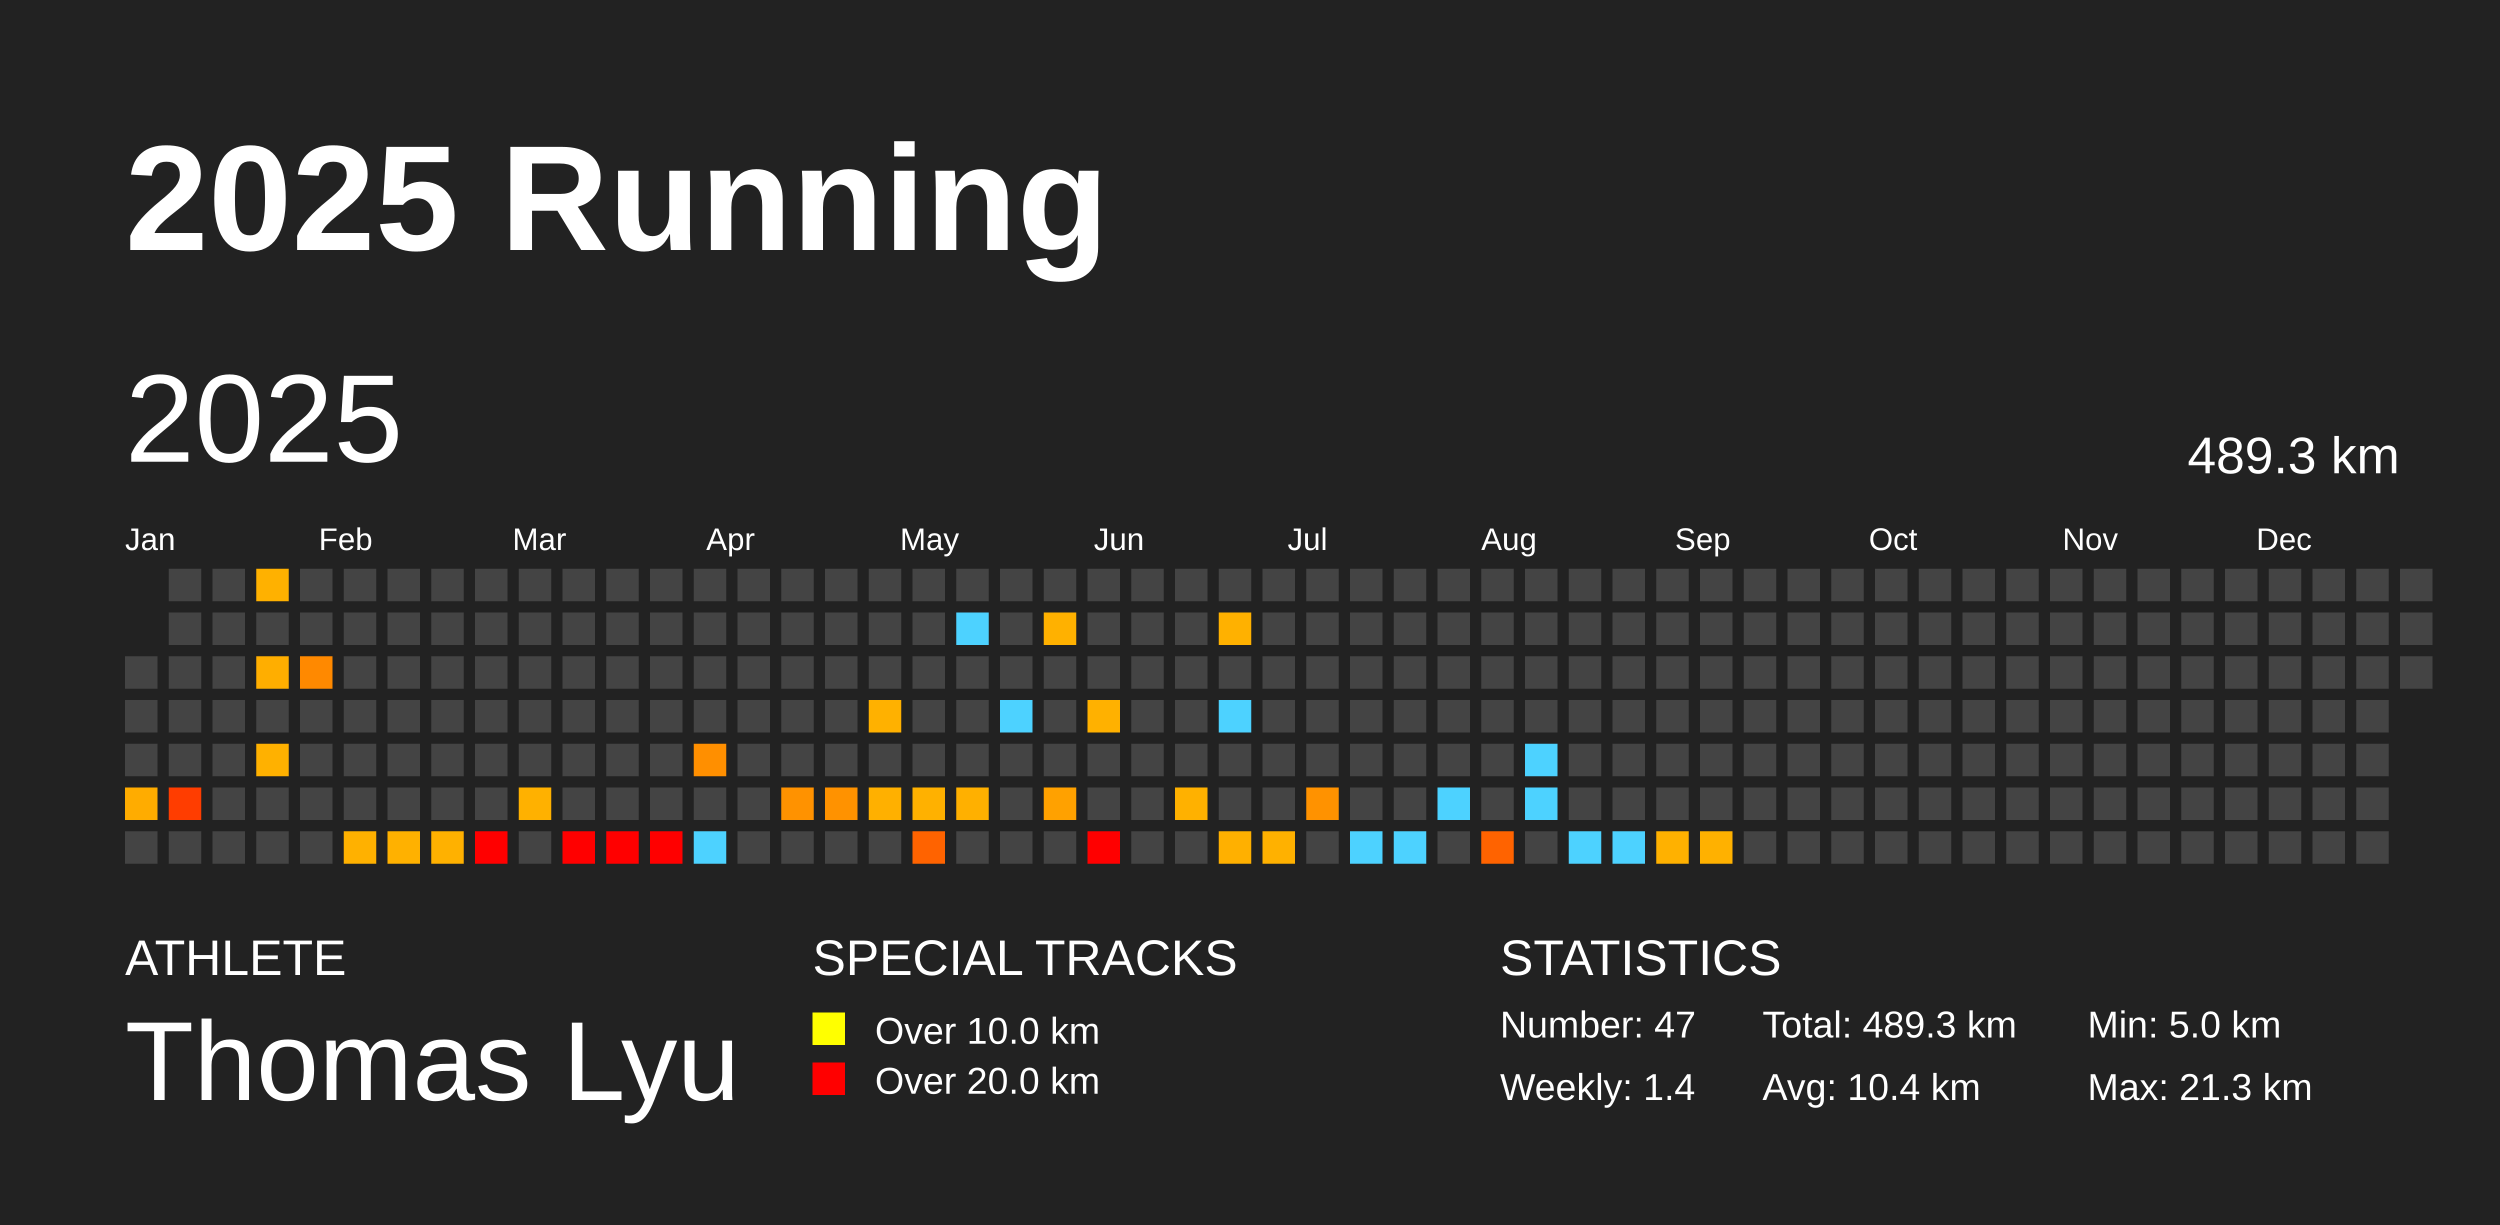
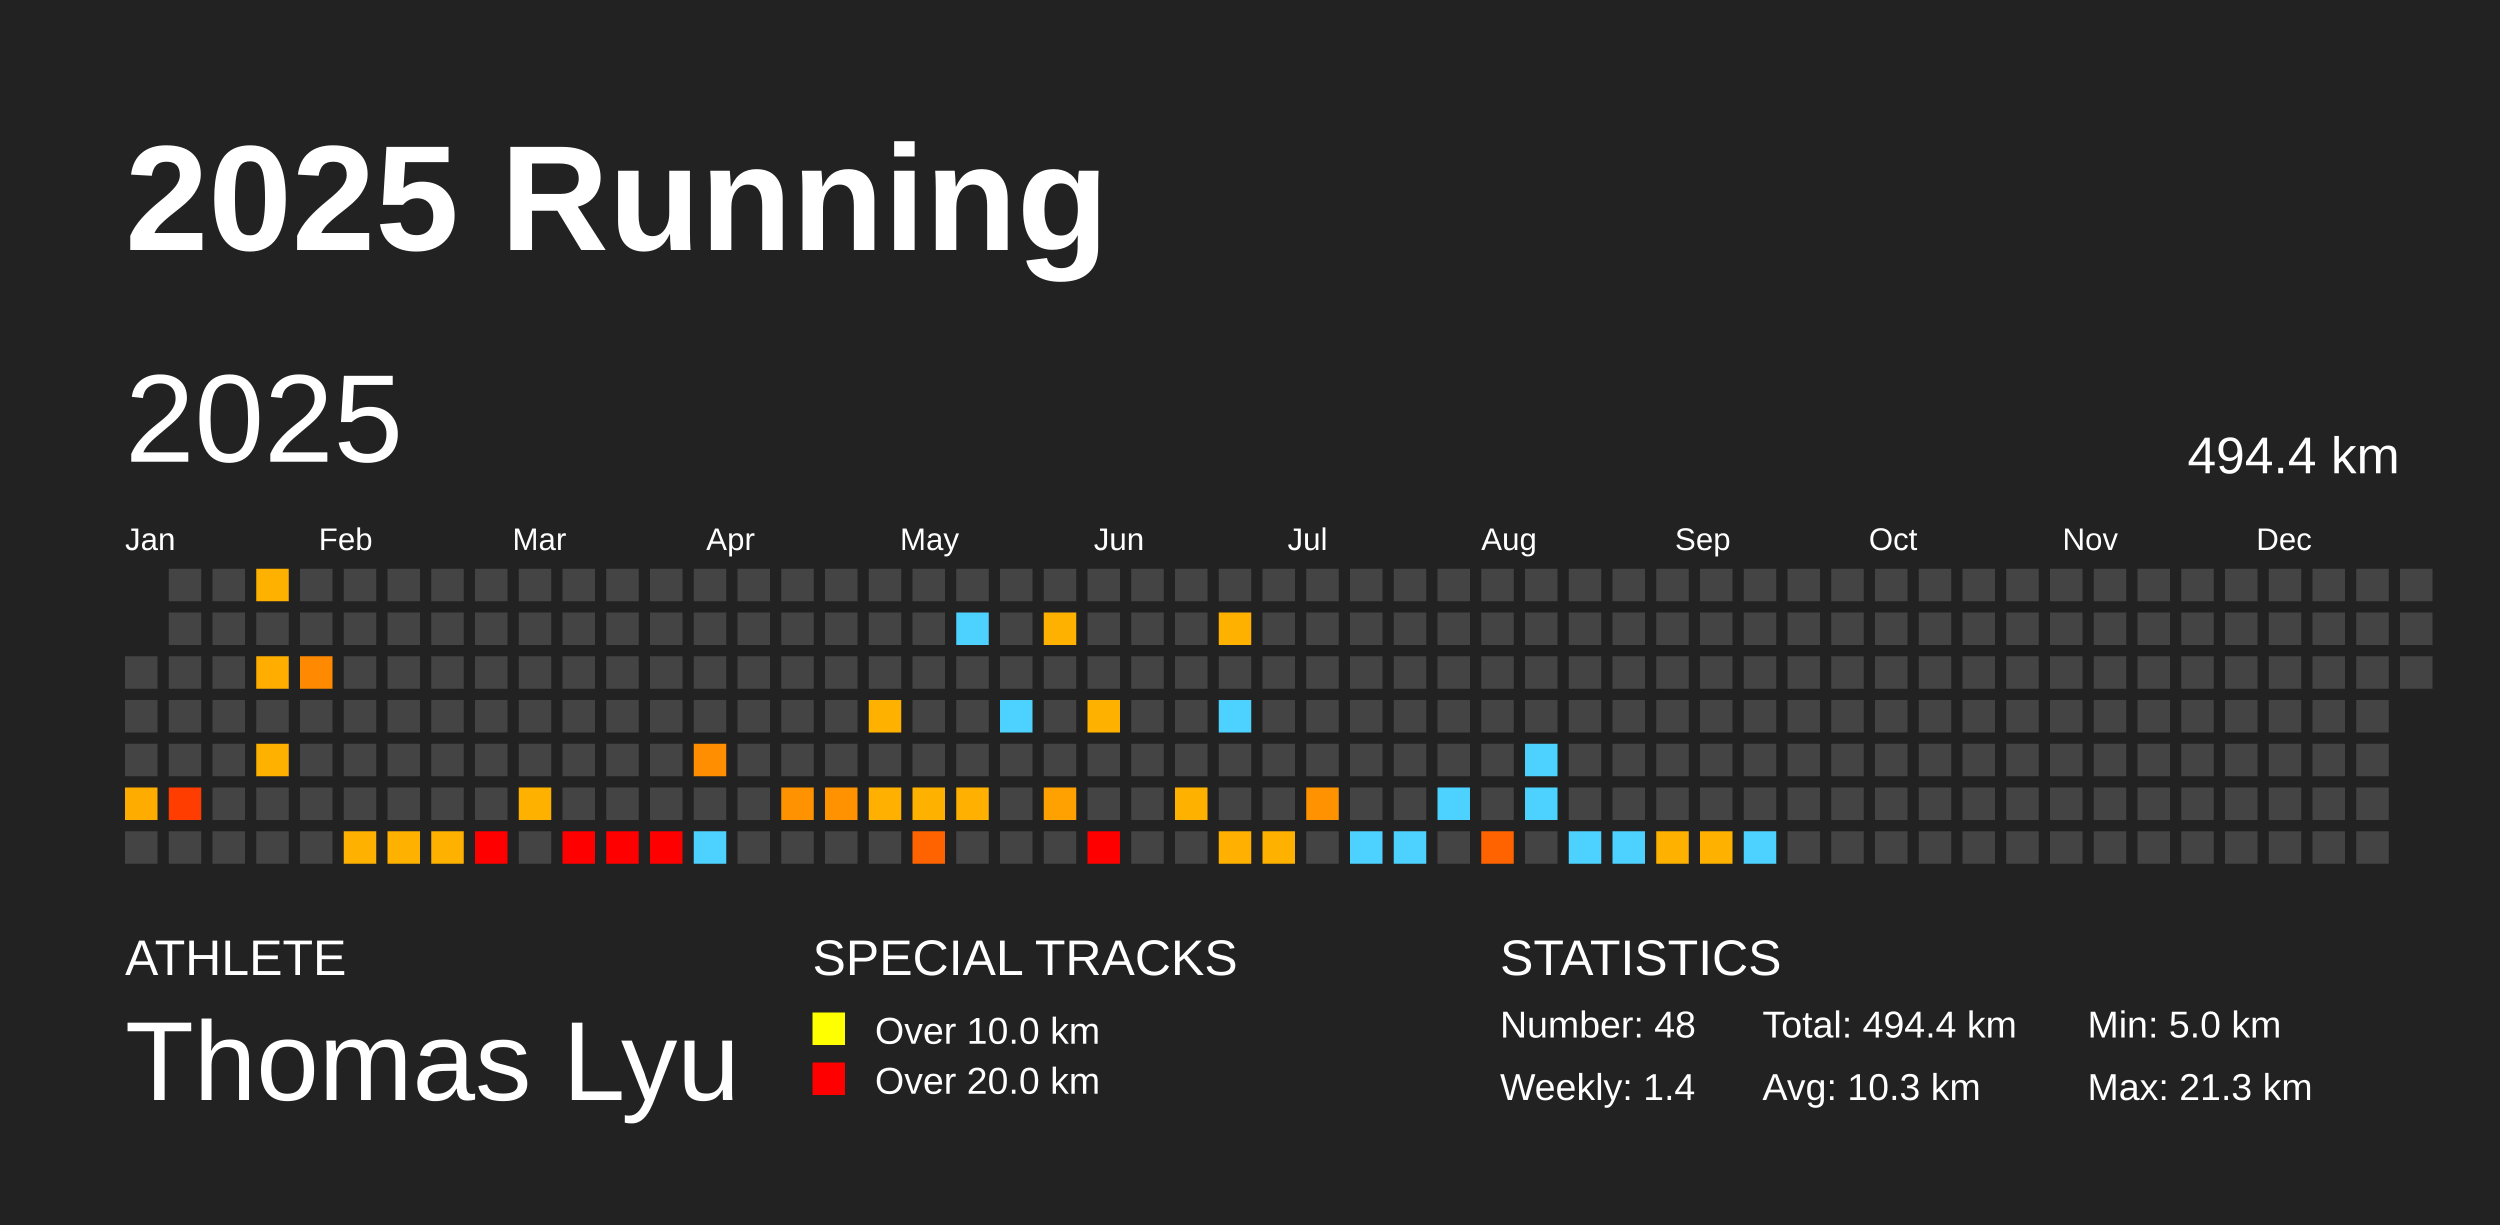
<svg xmlns="http://www.w3.org/2000/svg" baseProfile="full" height="98mm" version="1.1" viewBox="0,0,200,98" width="200mm">
  <defs />
  <rect fill="#222222" height="98" width="200" x="0" y="0" />
  <text fill="#FFFFFF" style="font-size:12px; font-family:Arial; font-weight:bold;" x="10" y="20">2025 Running</text>
  <text fill="#FFFFFF" style="font-size:4px; font-family:Arial" x="10" y="78">ATHLETE</text>
  <text fill="#FFFFFF" style="font-size:9px; font-family:Arial" x="10" y="88">Thomas Lyu</text>
  <text fill="#FFFFFF" style="font-size:4px; font-family:Arial" x="65" y="78">SPECIAL TRACKS</text>
  <rect fill="yellow" height="2.6" width="2.6" x="65" y="81" />
  <text fill="#FFFFFF" style="font-size:3px; font-family:Arial" x="70" y="83.5">Over 10.0 km</text>
  <rect fill="red" height="2.6" width="2.6" x="65" y="85" />
  <text fill="#FFFFFF" style="font-size:3px; font-family:Arial" x="70" y="87.5">Over 20.0 km</text>
  <text fill="#FFFFFF" style="font-size:4px; font-family:Arial" x="120" y="78">STATISTICS</text>
-   <text fill="#FFFFFF" style="font-size:3px; font-family:Arial" x="120" y="83">Number: 47</text>
+   <text fill="#FFFFFF" style="font-size:3px; font-family:Arial" x="120" y="83">Number: 48</text>
  <text fill="#FFFFFF" style="font-size:3px; font-family:Arial" x="120" y="88">Weekly: 1.4</text>
-   <text fill="#FFFFFF" style="font-size:3px; font-family:Arial" x="141" y="83">Total: 489.3 km</text>
-   <text fill="#FFFFFF" style="font-size:3px; font-family:Arial" x="141" y="88">Avg: 10.4 km</text>
+   <text fill="#FFFFFF" style="font-size:3px; font-family:Arial" x="141" y="83">Total: 494.4 km</text>
+   <text fill="#FFFFFF" style="font-size:3px; font-family:Arial" x="141" y="88">Avg: 10.3 km</text>
  <text fill="#FFFFFF" style="font-size:3px; font-family:Arial" x="167" y="83">Min: 5.0 km</text>
  <text fill="#FFFFFF" style="font-size:3px; font-family:Arial" x="167" y="88">Max: 21.3 km</text>
  <text dominant-baseline="hanging" fill="#FFFFFF" style="font-size:10.0px; font-family:Arial;" x="10" y="30">2025</text>
-   <text dominant-baseline="hanging" fill="#FFFFFF" style="font-size:4.125px; font-family:Arial;" x="175" y="35">489.3 km</text>
+   <text dominant-baseline="hanging" fill="#FFFFFF" style="font-size:4.125px; font-family:Arial;" x="175" y="35">494.4 km</text>
  <text fill="#FFFFFF" style="font-size:2.5px; font-family:Arial" x="10.0" y="44">Jan</text>
  <text fill="#FFFFFF" style="font-size:2.5px; font-family:Arial" x="25.5" y="44">Feb</text>
  <text fill="#FFFFFF" style="font-size:2.5px; font-family:Arial" x="41.0" y="44">Mar</text>
  <text fill="#FFFFFF" style="font-size:2.5px; font-family:Arial" x="56.5" y="44">Apr</text>
  <text fill="#FFFFFF" style="font-size:2.5px; font-family:Arial" x="72.0" y="44">May</text>
  <text fill="#FFFFFF" style="font-size:2.5px; font-family:Arial" x="87.5" y="44">Jun</text>
  <text fill="#FFFFFF" style="font-size:2.5px; font-family:Arial" x="103.0" y="44">Jul</text>
  <text fill="#FFFFFF" style="font-size:2.5px; font-family:Arial" x="118.5" y="44">Aug</text>
  <text fill="#FFFFFF" style="font-size:2.5px; font-family:Arial" x="134.0" y="44">Sep</text>
  <text fill="#FFFFFF" style="font-size:2.5px; font-family:Arial" x="149.5" y="44">Oct</text>
  <text fill="#FFFFFF" style="font-size:2.5px; font-family:Arial" x="165.0" y="44">Nov</text>
  <text fill="#FFFFFF" style="font-size:2.5px; font-family:Arial" x="180.5" y="44">Dec</text>
  <rect fill="#444444" height="2.6" width="2.6" x="10.0" y="52.5" />
  <rect fill="#444444" height="2.6" width="2.6" x="10.0" y="56.0" />
  <rect fill="#444444" height="2.6" width="2.6" x="10.0" y="59.5" />
  <rect fill="#ffac00" height="2.6" width="2.6" x="10.0" y="63.0" />
  <rect fill="#444444" height="2.6" width="2.6" x="10.0" y="66.5" />
  <rect fill="#444444" height="2.6" width="2.6" x="13.5" y="45.5" />
  <rect fill="#444444" height="2.6" width="2.6" x="13.5" y="49.0" />
  <rect fill="#444444" height="2.6" width="2.6" x="13.5" y="52.5" />
  <rect fill="#444444" height="2.6" width="2.6" x="13.5" y="56.0" />
  <rect fill="#444444" height="2.6" width="2.6" x="13.5" y="59.5" />
  <rect fill="#ff3d00" height="2.6" width="2.6" x="13.5" y="63.0" />
  <rect fill="#444444" height="2.6" width="2.6" x="13.5" y="66.5" />
  <rect fill="#444444" height="2.6" width="2.6" x="17.0" y="45.5" />
  <rect fill="#444444" height="2.6" width="2.6" x="17.0" y="49.0" />
  <rect fill="#444444" height="2.6" width="2.6" x="17.0" y="52.5" />
  <rect fill="#444444" height="2.6" width="2.6" x="17.0" y="56.0" />
  <rect fill="#444444" height="2.6" width="2.6" x="17.0" y="59.5" />
  <rect fill="#444444" height="2.6" width="2.6" x="17.0" y="63.0" />
  <rect fill="#444444" height="2.6" width="2.6" x="17.0" y="66.5" />
  <rect fill="#ffb100" height="2.6" width="2.6" x="20.5" y="45.5" />
  <rect fill="#444444" height="2.6" width="2.6" x="20.5" y="49.0" />
  <rect fill="#ffae00" height="2.6" width="2.6" x="20.5" y="52.5" />
  <rect fill="#444444" height="2.6" width="2.6" x="20.5" y="56.0" />
  <rect fill="#ffb100" height="2.6" width="2.6" x="20.5" y="59.5" />
  <rect fill="#444444" height="2.6" width="2.6" x="20.5" y="63.0" />
  <rect fill="#444444" height="2.6" width="2.6" x="20.5" y="66.5" />
  <rect fill="#444444" height="2.6" width="2.6" x="24.0" y="45.5" />
  <rect fill="#444444" height="2.6" width="2.6" x="24.0" y="49.0" />
  <rect fill="#ff8900" height="2.6" width="2.6" x="24.0" y="52.5" />
  <rect fill="#444444" height="2.6" width="2.6" x="24.0" y="56.0" />
  <rect fill="#444444" height="2.6" width="2.6" x="24.0" y="59.5" />
  <rect fill="#444444" height="2.6" width="2.6" x="24.0" y="63.0" />
  <rect fill="#444444" height="2.6" width="2.6" x="24.0" y="66.5" />
  <rect fill="#444444" height="2.6" width="2.6" x="27.5" y="45.5" />
  <rect fill="#444444" height="2.6" width="2.6" x="27.5" y="49.0" />
  <rect fill="#444444" height="2.6" width="2.6" x="27.5" y="52.5" />
  <rect fill="#444444" height="2.6" width="2.6" x="27.5" y="56.0" />
  <rect fill="#444444" height="2.6" width="2.6" x="27.5" y="59.5" />
  <rect fill="#444444" height="2.6" width="2.6" x="27.5" y="63.0" />
  <rect fill="#ffb100" height="2.6" width="2.6" x="27.5" y="66.5" />
  <rect fill="#444444" height="2.6" width="2.6" x="31.0" y="45.5" />
  <rect fill="#444444" height="2.6" width="2.6" x="31.0" y="49.0" />
  <rect fill="#444444" height="2.6" width="2.6" x="31.0" y="52.5" />
  <rect fill="#444444" height="2.6" width="2.6" x="31.0" y="56.0" />
  <rect fill="#444444" height="2.6" width="2.6" x="31.0" y="59.5" />
  <rect fill="#444444" height="2.6" width="2.6" x="31.0" y="63.0" />
  <rect fill="#ffb100" height="2.6" width="2.6" x="31.0" y="66.5" />
  <rect fill="#444444" height="2.6" width="2.6" x="34.5" y="45.5" />
  <rect fill="#444444" height="2.6" width="2.6" x="34.5" y="49.0" />
  <rect fill="#444444" height="2.6" width="2.6" x="34.5" y="52.5" />
  <rect fill="#444444" height="2.6" width="2.6" x="34.5" y="56.0" />
  <rect fill="#444444" height="2.6" width="2.6" x="34.5" y="59.5" />
  <rect fill="#444444" height="2.6" width="2.6" x="34.5" y="63.0" />
  <rect fill="#ffb100" height="2.6" width="2.6" x="34.5" y="66.5" />
  <rect fill="#444444" height="2.6" width="2.6" x="38.0" y="45.5" />
  <rect fill="#444444" height="2.6" width="2.6" x="38.0" y="49.0" />
  <rect fill="#444444" height="2.6" width="2.6" x="38.0" y="52.5" />
  <rect fill="#444444" height="2.6" width="2.6" x="38.0" y="56.0" />
  <rect fill="#444444" height="2.6" width="2.6" x="38.0" y="59.5" />
  <rect fill="#444444" height="2.6" width="2.6" x="38.0" y="63.0" />
  <rect fill="red" height="2.6" width="2.6" x="38.0" y="66.5" />
  <rect fill="#444444" height="2.6" width="2.6" x="41.5" y="45.5" />
  <rect fill="#444444" height="2.6" width="2.6" x="41.5" y="49.0" />
  <rect fill="#444444" height="2.6" width="2.6" x="41.5" y="52.5" />
  <rect fill="#444444" height="2.6" width="2.6" x="41.5" y="56.0" />
  <rect fill="#444444" height="2.6" width="2.6" x="41.5" y="59.5" />
  <rect fill="#ffb100" height="2.6" width="2.6" x="41.5" y="63.0" />
  <rect fill="#444444" height="2.6" width="2.6" x="41.5" y="66.5" />
  <rect fill="#444444" height="2.6" width="2.6" x="45.0" y="45.5" />
  <rect fill="#444444" height="2.6" width="2.6" x="45.0" y="49.0" />
  <rect fill="#444444" height="2.6" width="2.6" x="45.0" y="52.5" />
  <rect fill="#444444" height="2.6" width="2.6" x="45.0" y="56.0" />
  <rect fill="#444444" height="2.6" width="2.6" x="45.0" y="59.5" />
  <rect fill="#444444" height="2.6" width="2.6" x="45.0" y="63.0" />
  <rect fill="red" height="2.6" width="2.6" x="45.0" y="66.5" />
  <rect fill="#444444" height="2.6" width="2.6" x="48.5" y="45.5" />
  <rect fill="#444444" height="2.6" width="2.6" x="48.5" y="49.0" />
  <rect fill="#444444" height="2.6" width="2.6" x="48.5" y="52.5" />
  <rect fill="#444444" height="2.6" width="2.6" x="48.5" y="56.0" />
  <rect fill="#444444" height="2.6" width="2.6" x="48.5" y="59.5" />
  <rect fill="#444444" height="2.6" width="2.6" x="48.5" y="63.0" />
  <rect fill="red" height="2.6" width="2.6" x="48.5" y="66.5" />
  <rect fill="#444444" height="2.6" width="2.6" x="52.0" y="45.5" />
  <rect fill="#444444" height="2.6" width="2.6" x="52.0" y="49.0" />
  <rect fill="#444444" height="2.6" width="2.6" x="52.0" y="52.5" />
  <rect fill="#444444" height="2.6" width="2.6" x="52.0" y="56.0" />
  <rect fill="#444444" height="2.6" width="2.6" x="52.0" y="59.5" />
  <rect fill="#444444" height="2.6" width="2.6" x="52.0" y="63.0" />
  <rect fill="red" height="2.6" width="2.6" x="52.0" y="66.5" />
  <rect fill="#444444" height="2.6" width="2.6" x="55.5" y="45.5" />
  <rect fill="#444444" height="2.6" width="2.6" x="55.5" y="49.0" />
  <rect fill="#444444" height="2.6" width="2.6" x="55.5" y="52.5" />
  <rect fill="#444444" height="2.6" width="2.6" x="55.5" y="56.0" />
  <rect fill="#ff8f00" height="2.6" width="2.6" x="55.5" y="59.5" />
  <rect fill="#444444" height="2.6" width="2.6" x="55.5" y="63.0" />
  <rect fill="#4dd2ff" height="2.6" width="2.6" x="55.5" y="66.5" />
  <rect fill="#444444" height="2.6" width="2.6" x="59.0" y="45.5" />
  <rect fill="#444444" height="2.6" width="2.6" x="59.0" y="49.0" />
  <rect fill="#444444" height="2.6" width="2.6" x="59.0" y="52.5" />
  <rect fill="#444444" height="2.6" width="2.6" x="59.0" y="56.0" />
  <rect fill="#444444" height="2.6" width="2.6" x="59.0" y="59.5" />
  <rect fill="#444444" height="2.6" width="2.6" x="59.0" y="63.0" />
  <rect fill="#444444" height="2.6" width="2.6" x="59.0" y="66.5" />
  <rect fill="#444444" height="2.6" width="2.6" x="62.5" y="45.5" />
  <rect fill="#444444" height="2.6" width="2.6" x="62.5" y="49.0" />
  <rect fill="#444444" height="2.6" width="2.6" x="62.5" y="52.5" />
  <rect fill="#444444" height="2.6" width="2.6" x="62.5" y="56.0" />
  <rect fill="#444444" height="2.6" width="2.6" x="62.5" y="59.5" />
  <rect fill="#ff9200" height="2.6" width="2.6" x="62.5" y="63.0" />
  <rect fill="#444444" height="2.6" width="2.6" x="62.5" y="66.5" />
  <rect fill="#444444" height="2.6" width="2.6" x="66.0" y="45.5" />
  <rect fill="#444444" height="2.6" width="2.6" x="66.0" y="49.0" />
  <rect fill="#444444" height="2.6" width="2.6" x="66.0" y="52.5" />
  <rect fill="#444444" height="2.6" width="2.6" x="66.0" y="56.0" />
  <rect fill="#444444" height="2.6" width="2.6" x="66.0" y="59.5" />
  <rect fill="#ff9200" height="2.6" width="2.6" x="66.0" y="63.0" />
  <rect fill="#444444" height="2.6" width="2.6" x="66.0" y="66.5" />
  <rect fill="#444444" height="2.6" width="2.6" x="69.5" y="45.5" />
  <rect fill="#444444" height="2.6" width="2.6" x="69.5" y="49.0" />
  <rect fill="#444444" height="2.6" width="2.6" x="69.5" y="52.5" />
  <rect fill="#ffb100" height="2.6" width="2.6" x="69.5" y="56.0" />
  <rect fill="#444444" height="2.6" width="2.6" x="69.5" y="59.5" />
  <rect fill="#ffb000" height="2.6" width="2.6" x="69.5" y="63.0" />
  <rect fill="#444444" height="2.6" width="2.6" x="69.5" y="66.5" />
  <rect fill="#444444" height="2.6" width="2.6" x="73.0" y="45.5" />
  <rect fill="#444444" height="2.6" width="2.6" x="73.0" y="49.0" />
  <rect fill="#444444" height="2.6" width="2.6" x="73.0" y="52.5" />
  <rect fill="#444444" height="2.6" width="2.6" x="73.0" y="56.0" />
  <rect fill="#444444" height="2.6" width="2.6" x="73.0" y="59.5" />
  <rect fill="#ffb100" height="2.6" width="2.6" x="73.0" y="63.0" />
  <rect fill="#ff6300" height="2.6" width="2.6" x="73.0" y="66.5" />
  <rect fill="#444444" height="2.6" width="2.6" x="76.5" y="45.5" />
  <rect fill="#4dd2ff" height="2.6" width="2.6" x="76.5" y="49.0" />
  <rect fill="#444444" height="2.6" width="2.6" x="76.5" y="52.5" />
  <rect fill="#444444" height="2.6" width="2.6" x="76.5" y="56.0" />
  <rect fill="#444444" height="2.6" width="2.6" x="76.5" y="59.5" />
  <rect fill="#ffb000" height="2.6" width="2.6" x="76.5" y="63.0" />
  <rect fill="#444444" height="2.6" width="2.6" x="76.5" y="66.5" />
  <rect fill="#444444" height="2.6" width="2.6" x="80.0" y="45.5" />
  <rect fill="#444444" height="2.6" width="2.6" x="80.0" y="49.0" />
  <rect fill="#444444" height="2.6" width="2.6" x="80.0" y="52.5" />
  <rect fill="#4dd2ff" height="2.6" width="2.6" x="80.0" y="56.0" />
  <rect fill="#444444" height="2.6" width="2.6" x="80.0" y="59.5" />
  <rect fill="#444444" height="2.6" width="2.6" x="80.0" y="63.0" />
  <rect fill="#444444" height="2.6" width="2.6" x="80.0" y="66.5" />
  <rect fill="#444444" height="2.6" width="2.6" x="83.5" y="45.5" />
  <rect fill="#ffb100" height="2.6" width="2.6" x="83.5" y="49.0" />
  <rect fill="#444444" height="2.6" width="2.6" x="83.5" y="52.5" />
  <rect fill="#444444" height="2.6" width="2.6" x="83.5" y="56.0" />
  <rect fill="#444444" height="2.6" width="2.6" x="83.5" y="59.5" />
  <rect fill="#ffa100" height="2.6" width="2.6" x="83.5" y="63.0" />
  <rect fill="#444444" height="2.6" width="2.6" x="83.5" y="66.5" />
  <rect fill="#444444" height="2.6" width="2.6" x="87.0" y="45.5" />
  <rect fill="#444444" height="2.6" width="2.6" x="87.0" y="49.0" />
  <rect fill="#444444" height="2.6" width="2.6" x="87.0" y="52.5" />
  <rect fill="#ffb100" height="2.6" width="2.6" x="87.0" y="56.0" />
  <rect fill="#444444" height="2.6" width="2.6" x="87.0" y="59.5" />
  <rect fill="#444444" height="2.6" width="2.6" x="87.0" y="63.0" />
  <rect fill="red" height="2.6" width="2.6" x="87.0" y="66.5" />
  <rect fill="#444444" height="2.6" width="2.6" x="90.5" y="45.5" />
  <rect fill="#444444" height="2.6" width="2.6" x="90.5" y="49.0" />
  <rect fill="#444444" height="2.6" width="2.6" x="90.5" y="52.5" />
  <rect fill="#444444" height="2.6" width="2.6" x="90.5" y="56.0" />
  <rect fill="#444444" height="2.6" width="2.6" x="90.5" y="59.5" />
  <rect fill="#444444" height="2.6" width="2.6" x="90.5" y="63.0" />
  <rect fill="#444444" height="2.6" width="2.6" x="90.5" y="66.5" />
  <rect fill="#444444" height="2.6" width="2.6" x="94.0" y="45.5" />
  <rect fill="#444444" height="2.6" width="2.6" x="94.0" y="49.0" />
  <rect fill="#444444" height="2.6" width="2.6" x="94.0" y="52.5" />
  <rect fill="#444444" height="2.6" width="2.6" x="94.0" y="56.0" />
  <rect fill="#444444" height="2.6" width="2.6" x="94.0" y="59.5" />
  <rect fill="#ffb100" height="2.6" width="2.6" x="94.0" y="63.0" />
  <rect fill="#444444" height="2.6" width="2.6" x="94.0" y="66.5" />
  <rect fill="#444444" height="2.6" width="2.6" x="97.5" y="45.5" />
  <rect fill="#ffb100" height="2.6" width="2.6" x="97.5" y="49.0" />
  <rect fill="#444444" height="2.6" width="2.6" x="97.5" y="52.5" />
  <rect fill="#4dd2ff" height="2.6" width="2.6" x="97.5" y="56.0" />
  <rect fill="#444444" height="2.6" width="2.6" x="97.5" y="59.5" />
  <rect fill="#444444" height="2.6" width="2.6" x="97.5" y="63.0" />
  <rect fill="#ffb000" height="2.6" width="2.6" x="97.5" y="66.5" />
  <rect fill="#444444" height="2.6" width="2.6" x="101.0" y="45.5" />
  <rect fill="#444444" height="2.6" width="2.6" x="101.0" y="49.0" />
  <rect fill="#444444" height="2.6" width="2.6" x="101.0" y="52.5" />
  <rect fill="#444444" height="2.6" width="2.6" x="101.0" y="56.0" />
  <rect fill="#444444" height="2.6" width="2.6" x="101.0" y="59.5" />
  <rect fill="#444444" height="2.6" width="2.6" x="101.0" y="63.0" />
  <rect fill="#ffb100" height="2.6" width="2.6" x="101.0" y="66.5" />
  <rect fill="#444444" height="2.6" width="2.6" x="104.5" y="45.5" />
  <rect fill="#444444" height="2.6" width="2.6" x="104.5" y="49.0" />
  <rect fill="#444444" height="2.6" width="2.6" x="104.5" y="52.5" />
  <rect fill="#444444" height="2.6" width="2.6" x="104.5" y="56.0" />
  <rect fill="#444444" height="2.6" width="2.6" x="104.5" y="59.5" />
  <rect fill="#ff9200" height="2.6" width="2.6" x="104.5" y="63.0" />
  <rect fill="#444444" height="2.6" width="2.6" x="104.5" y="66.5" />
  <rect fill="#444444" height="2.6" width="2.6" x="108.0" y="45.5" />
  <rect fill="#444444" height="2.6" width="2.6" x="108.0" y="49.0" />
  <rect fill="#444444" height="2.6" width="2.6" x="108.0" y="52.5" />
  <rect fill="#444444" height="2.6" width="2.6" x="108.0" y="56.0" />
  <rect fill="#444444" height="2.6" width="2.6" x="108.0" y="59.5" />
  <rect fill="#444444" height="2.6" width="2.6" x="108.0" y="63.0" />
  <rect fill="#4dd2ff" height="2.6" width="2.6" x="108.0" y="66.5" />
  <rect fill="#444444" height="2.6" width="2.6" x="111.5" y="45.5" />
  <rect fill="#444444" height="2.6" width="2.6" x="111.5" y="49.0" />
  <rect fill="#444444" height="2.6" width="2.6" x="111.5" y="52.5" />
  <rect fill="#444444" height="2.6" width="2.6" x="111.5" y="56.0" />
  <rect fill="#444444" height="2.6" width="2.6" x="111.5" y="59.5" />
  <rect fill="#444444" height="2.6" width="2.6" x="111.5" y="63.0" />
  <rect fill="#4dd2ff" height="2.6" width="2.6" x="111.5" y="66.5" />
  <rect fill="#444444" height="2.6" width="2.6" x="115.0" y="45.5" />
  <rect fill="#444444" height="2.6" width="2.6" x="115.0" y="49.0" />
  <rect fill="#444444" height="2.6" width="2.6" x="115.0" y="52.5" />
  <rect fill="#444444" height="2.6" width="2.6" x="115.0" y="56.0" />
  <rect fill="#444444" height="2.6" width="2.6" x="115.0" y="59.5" />
  <rect fill="#4dd2ff" height="2.6" width="2.6" x="115.0" y="63.0" />
  <rect fill="#444444" height="2.6" width="2.6" x="115.0" y="66.5" />
  <rect fill="#444444" height="2.6" width="2.6" x="118.5" y="45.5" />
  <rect fill="#444444" height="2.6" width="2.6" x="118.5" y="49.0" />
  <rect fill="#444444" height="2.6" width="2.6" x="118.5" y="52.5" />
  <rect fill="#444444" height="2.6" width="2.6" x="118.5" y="56.0" />
  <rect fill="#444444" height="2.6" width="2.6" x="118.5" y="59.5" />
  <rect fill="#444444" height="2.6" width="2.6" x="118.5" y="63.0" />
  <rect fill="#ff6300" height="2.6" width="2.6" x="118.5" y="66.5" />
  <rect fill="#444444" height="2.6" width="2.6" x="122.0" y="45.5" />
  <rect fill="#444444" height="2.6" width="2.6" x="122.0" y="49.0" />
  <rect fill="#444444" height="2.6" width="2.6" x="122.0" y="52.5" />
  <rect fill="#444444" height="2.6" width="2.6" x="122.0" y="56.0" />
  <rect fill="#4dd2ff" height="2.6" width="2.6" x="122.0" y="59.5" />
  <rect fill="#4dd2ff" height="2.6" width="2.6" x="122.0" y="63.0" />
  <rect fill="#444444" height="2.6" width="2.6" x="122.0" y="66.5" />
  <rect fill="#444444" height="2.6" width="2.6" x="125.5" y="45.5" />
  <rect fill="#444444" height="2.6" width="2.6" x="125.5" y="49.0" />
  <rect fill="#444444" height="2.6" width="2.6" x="125.5" y="52.5" />
  <rect fill="#444444" height="2.6" width="2.6" x="125.5" y="56.0" />
  <rect fill="#444444" height="2.6" width="2.6" x="125.5" y="59.5" />
  <rect fill="#444444" height="2.6" width="2.6" x="125.5" y="63.0" />
  <rect fill="#4dd2ff" height="2.6" width="2.6" x="125.5" y="66.5" />
  <rect fill="#444444" height="2.6" width="2.6" x="129.0" y="45.5" />
  <rect fill="#444444" height="2.6" width="2.6" x="129.0" y="49.0" />
  <rect fill="#444444" height="2.6" width="2.6" x="129.0" y="52.5" />
  <rect fill="#444444" height="2.6" width="2.6" x="129.0" y="56.0" />
  <rect fill="#444444" height="2.6" width="2.6" x="129.0" y="59.5" />
  <rect fill="#444444" height="2.6" width="2.6" x="129.0" y="63.0" />
  <rect fill="#4dd2ff" height="2.6" width="2.6" x="129.0" y="66.5" />
  <rect fill="#444444" height="2.6" width="2.6" x="132.5" y="45.5" />
  <rect fill="#444444" height="2.6" width="2.6" x="132.5" y="49.0" />
  <rect fill="#444444" height="2.6" width="2.6" x="132.5" y="52.5" />
  <rect fill="#444444" height="2.6" width="2.6" x="132.5" y="56.0" />
  <rect fill="#444444" height="2.6" width="2.6" x="132.5" y="59.5" />
  <rect fill="#444444" height="2.6" width="2.6" x="132.5" y="63.0" />
  <rect fill="#ffb100" height="2.6" width="2.6" x="132.5" y="66.5" />
  <rect fill="#444444" height="2.6" width="2.6" x="136.0" y="45.5" />
  <rect fill="#444444" height="2.6" width="2.6" x="136.0" y="49.0" />
  <rect fill="#444444" height="2.6" width="2.6" x="136.0" y="52.5" />
  <rect fill="#444444" height="2.6" width="2.6" x="136.0" y="56.0" />
  <rect fill="#444444" height="2.6" width="2.6" x="136.0" y="59.5" />
  <rect fill="#444444" height="2.6" width="2.6" x="136.0" y="63.0" />
  <rect fill="#ffb100" height="2.6" width="2.6" x="136.0" y="66.5" />
  <rect fill="#444444" height="2.6" width="2.6" x="139.5" y="45.5" />
  <rect fill="#444444" height="2.6" width="2.6" x="139.5" y="49.0" />
  <rect fill="#444444" height="2.6" width="2.6" x="139.5" y="52.5" />
  <rect fill="#444444" height="2.6" width="2.6" x="139.5" y="56.0" />
  <rect fill="#444444" height="2.6" width="2.6" x="139.5" y="59.5" />
  <rect fill="#444444" height="2.6" width="2.6" x="139.5" y="63.0" />
-   <rect fill="#444444" height="2.6" width="2.6" x="139.5" y="66.5" />
+   <rect fill="#4dd2ff" height="2.6" width="2.6" x="139.5" y="66.5" />
  <rect fill="#444444" height="2.6" width="2.6" x="143.0" y="45.5" />
  <rect fill="#444444" height="2.6" width="2.6" x="143.0" y="49.0" />
  <rect fill="#444444" height="2.6" width="2.6" x="143.0" y="52.5" />
  <rect fill="#444444" height="2.6" width="2.6" x="143.0" y="56.0" />
  <rect fill="#444444" height="2.6" width="2.6" x="143.0" y="59.5" />
  <rect fill="#444444" height="2.6" width="2.6" x="143.0" y="63.0" />
  <rect fill="#444444" height="2.6" width="2.6" x="143.0" y="66.5" />
  <rect fill="#444444" height="2.6" width="2.6" x="146.5" y="45.5" />
  <rect fill="#444444" height="2.6" width="2.6" x="146.5" y="49.0" />
  <rect fill="#444444" height="2.6" width="2.6" x="146.5" y="52.5" />
  <rect fill="#444444" height="2.6" width="2.6" x="146.5" y="56.0" />
  <rect fill="#444444" height="2.6" width="2.6" x="146.5" y="59.5" />
  <rect fill="#444444" height="2.6" width="2.6" x="146.5" y="63.0" />
  <rect fill="#444444" height="2.6" width="2.6" x="146.5" y="66.5" />
  <rect fill="#444444" height="2.6" width="2.6" x="150.0" y="45.5" />
  <rect fill="#444444" height="2.6" width="2.6" x="150.0" y="49.0" />
  <rect fill="#444444" height="2.6" width="2.6" x="150.0" y="52.5" />
  <rect fill="#444444" height="2.6" width="2.6" x="150.0" y="56.0" />
  <rect fill="#444444" height="2.6" width="2.6" x="150.0" y="59.5" />
  <rect fill="#444444" height="2.6" width="2.6" x="150.0" y="63.0" />
  <rect fill="#444444" height="2.6" width="2.6" x="150.0" y="66.5" />
  <rect fill="#444444" height="2.6" width="2.6" x="153.5" y="45.5" />
  <rect fill="#444444" height="2.6" width="2.6" x="153.5" y="49.0" />
  <rect fill="#444444" height="2.6" width="2.6" x="153.5" y="52.5" />
  <rect fill="#444444" height="2.6" width="2.6" x="153.5" y="56.0" />
  <rect fill="#444444" height="2.6" width="2.6" x="153.5" y="59.5" />
  <rect fill="#444444" height="2.6" width="2.6" x="153.5" y="63.0" />
  <rect fill="#444444" height="2.6" width="2.6" x="153.5" y="66.5" />
  <rect fill="#444444" height="2.6" width="2.6" x="157.0" y="45.5" />
  <rect fill="#444444" height="2.6" width="2.6" x="157.0" y="49.0" />
  <rect fill="#444444" height="2.6" width="2.6" x="157.0" y="52.5" />
  <rect fill="#444444" height="2.6" width="2.6" x="157.0" y="56.0" />
  <rect fill="#444444" height="2.6" width="2.6" x="157.0" y="59.5" />
  <rect fill="#444444" height="2.6" width="2.6" x="157.0" y="63.0" />
  <rect fill="#444444" height="2.6" width="2.6" x="157.0" y="66.5" />
  <rect fill="#444444" height="2.6" width="2.6" x="160.5" y="45.5" />
  <rect fill="#444444" height="2.6" width="2.6" x="160.5" y="49.0" />
  <rect fill="#444444" height="2.6" width="2.6" x="160.5" y="52.5" />
  <rect fill="#444444" height="2.6" width="2.6" x="160.5" y="56.0" />
  <rect fill="#444444" height="2.6" width="2.6" x="160.5" y="59.5" />
  <rect fill="#444444" height="2.6" width="2.6" x="160.5" y="63.0" />
  <rect fill="#444444" height="2.6" width="2.6" x="160.5" y="66.5" />
  <rect fill="#444444" height="2.6" width="2.6" x="164.0" y="45.5" />
  <rect fill="#444444" height="2.6" width="2.6" x="164.0" y="49.0" />
  <rect fill="#444444" height="2.6" width="2.6" x="164.0" y="52.5" />
  <rect fill="#444444" height="2.6" width="2.6" x="164.0" y="56.0" />
  <rect fill="#444444" height="2.6" width="2.6" x="164.0" y="59.5" />
  <rect fill="#444444" height="2.6" width="2.6" x="164.0" y="63.0" />
  <rect fill="#444444" height="2.6" width="2.6" x="164.0" y="66.5" />
  <rect fill="#444444" height="2.6" width="2.6" x="167.5" y="45.5" />
  <rect fill="#444444" height="2.6" width="2.6" x="167.5" y="49.0" />
  <rect fill="#444444" height="2.6" width="2.6" x="167.5" y="52.5" />
  <rect fill="#444444" height="2.6" width="2.6" x="167.5" y="56.0" />
  <rect fill="#444444" height="2.6" width="2.6" x="167.5" y="59.5" />
  <rect fill="#444444" height="2.6" width="2.6" x="167.5" y="63.0" />
  <rect fill="#444444" height="2.6" width="2.6" x="167.5" y="66.5" />
  <rect fill="#444444" height="2.6" width="2.6" x="171.0" y="45.5" />
  <rect fill="#444444" height="2.6" width="2.6" x="171.0" y="49.0" />
  <rect fill="#444444" height="2.6" width="2.6" x="171.0" y="52.5" />
  <rect fill="#444444" height="2.6" width="2.6" x="171.0" y="56.0" />
  <rect fill="#444444" height="2.6" width="2.6" x="171.0" y="59.5" />
  <rect fill="#444444" height="2.6" width="2.6" x="171.0" y="63.0" />
  <rect fill="#444444" height="2.6" width="2.6" x="171.0" y="66.5" />
  <rect fill="#444444" height="2.6" width="2.6" x="174.5" y="45.5" />
  <rect fill="#444444" height="2.6" width="2.6" x="174.5" y="49.0" />
  <rect fill="#444444" height="2.6" width="2.6" x="174.5" y="52.5" />
  <rect fill="#444444" height="2.6" width="2.6" x="174.5" y="56.0" />
  <rect fill="#444444" height="2.6" width="2.6" x="174.5" y="59.5" />
  <rect fill="#444444" height="2.6" width="2.6" x="174.5" y="63.0" />
  <rect fill="#444444" height="2.6" width="2.6" x="174.5" y="66.5" />
  <rect fill="#444444" height="2.6" width="2.6" x="178.0" y="45.5" />
  <rect fill="#444444" height="2.6" width="2.6" x="178.0" y="49.0" />
  <rect fill="#444444" height="2.6" width="2.6" x="178.0" y="52.5" />
  <rect fill="#444444" height="2.6" width="2.6" x="178.0" y="56.0" />
  <rect fill="#444444" height="2.6" width="2.6" x="178.0" y="59.5" />
  <rect fill="#444444" height="2.6" width="2.6" x="178.0" y="63.0" />
  <rect fill="#444444" height="2.6" width="2.6" x="178.0" y="66.5" />
  <rect fill="#444444" height="2.6" width="2.6" x="181.5" y="45.5" />
  <rect fill="#444444" height="2.6" width="2.6" x="181.5" y="49.0" />
  <rect fill="#444444" height="2.6" width="2.6" x="181.5" y="52.5" />
  <rect fill="#444444" height="2.6" width="2.6" x="181.5" y="56.0" />
  <rect fill="#444444" height="2.6" width="2.6" x="181.5" y="59.5" />
  <rect fill="#444444" height="2.6" width="2.6" x="181.5" y="63.0" />
  <rect fill="#444444" height="2.6" width="2.6" x="181.5" y="66.5" />
  <rect fill="#444444" height="2.6" width="2.6" x="185.0" y="45.5" />
  <rect fill="#444444" height="2.6" width="2.6" x="185.0" y="49.0" />
  <rect fill="#444444" height="2.6" width="2.6" x="185.0" y="52.5" />
  <rect fill="#444444" height="2.6" width="2.6" x="185.0" y="56.0" />
  <rect fill="#444444" height="2.6" width="2.6" x="185.0" y="59.5" />
  <rect fill="#444444" height="2.6" width="2.6" x="185.0" y="63.0" />
  <rect fill="#444444" height="2.6" width="2.6" x="185.0" y="66.5" />
  <rect fill="#444444" height="2.6" width="2.6" x="188.5" y="45.5" />
  <rect fill="#444444" height="2.6" width="2.6" x="188.5" y="49.0" />
  <rect fill="#444444" height="2.6" width="2.6" x="188.5" y="52.5" />
  <rect fill="#444444" height="2.6" width="2.6" x="188.5" y="56.0" />
  <rect fill="#444444" height="2.6" width="2.6" x="188.5" y="59.5" />
  <rect fill="#444444" height="2.6" width="2.6" x="188.5" y="63.0" />
  <rect fill="#444444" height="2.6" width="2.6" x="188.5" y="66.5" />
  <rect fill="#444444" height="2.6" width="2.6" x="192.0" y="45.5" />
  <rect fill="#444444" height="2.6" width="2.6" x="192.0" y="49.0" />
  <rect fill="#444444" height="2.6" width="2.6" x="192.0" y="52.5" />
</svg>
